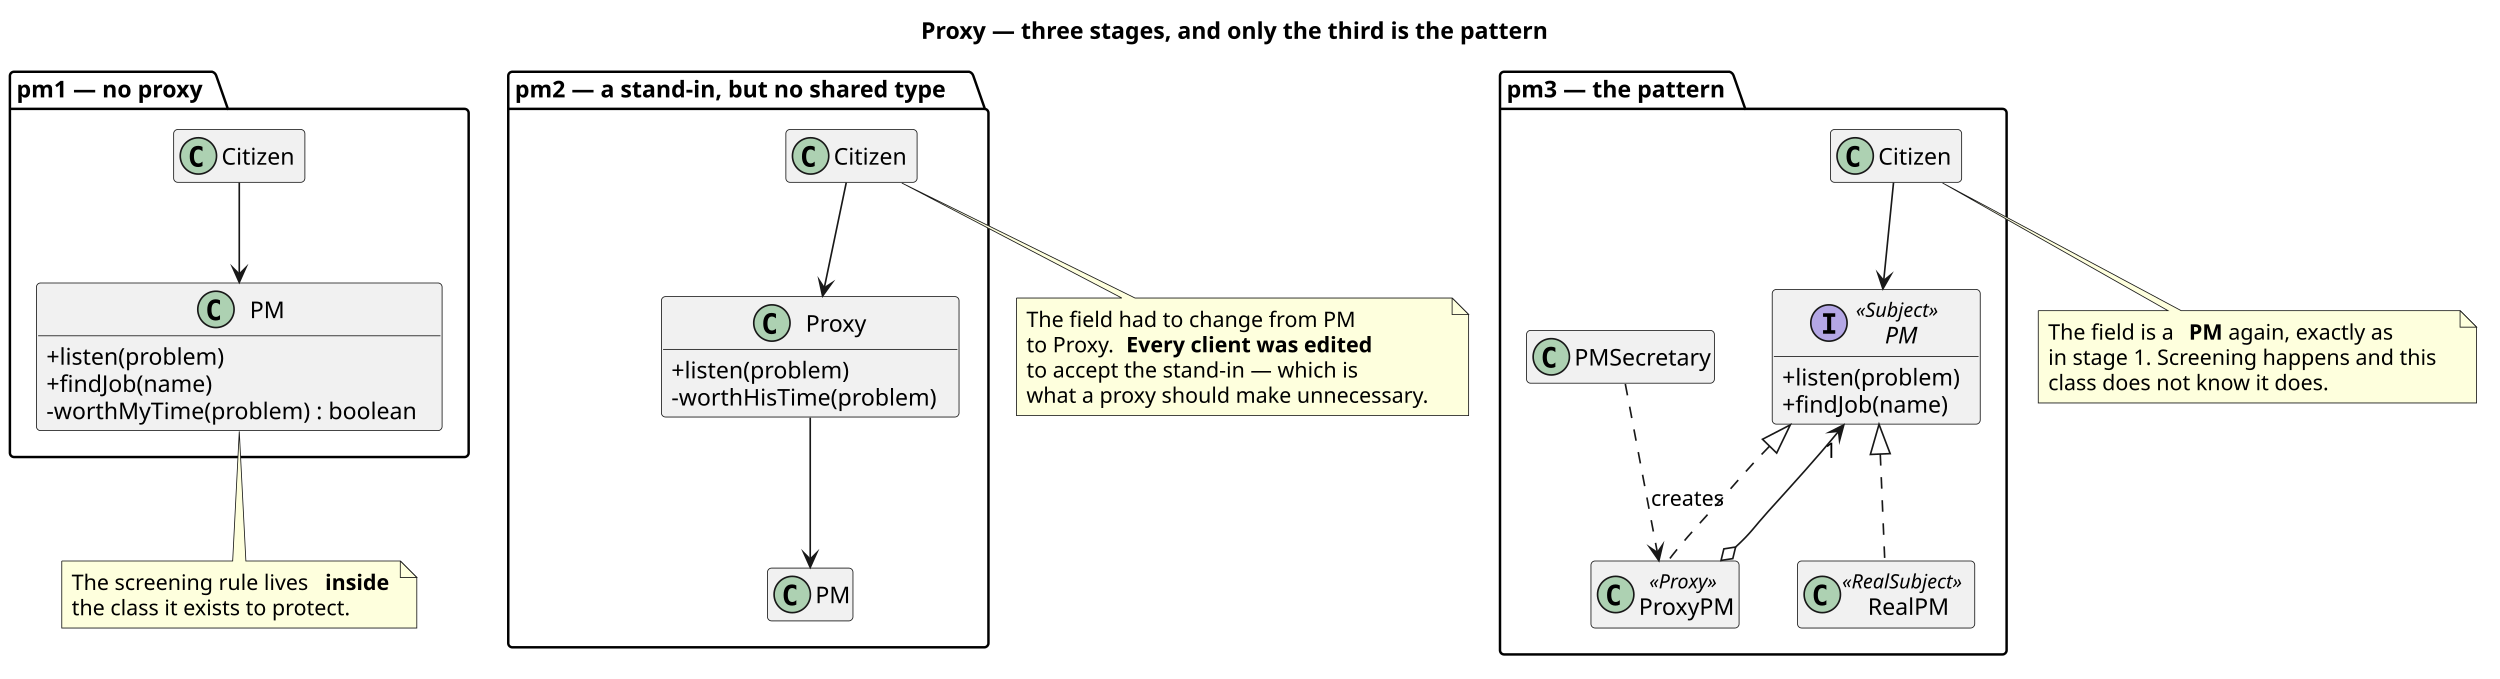
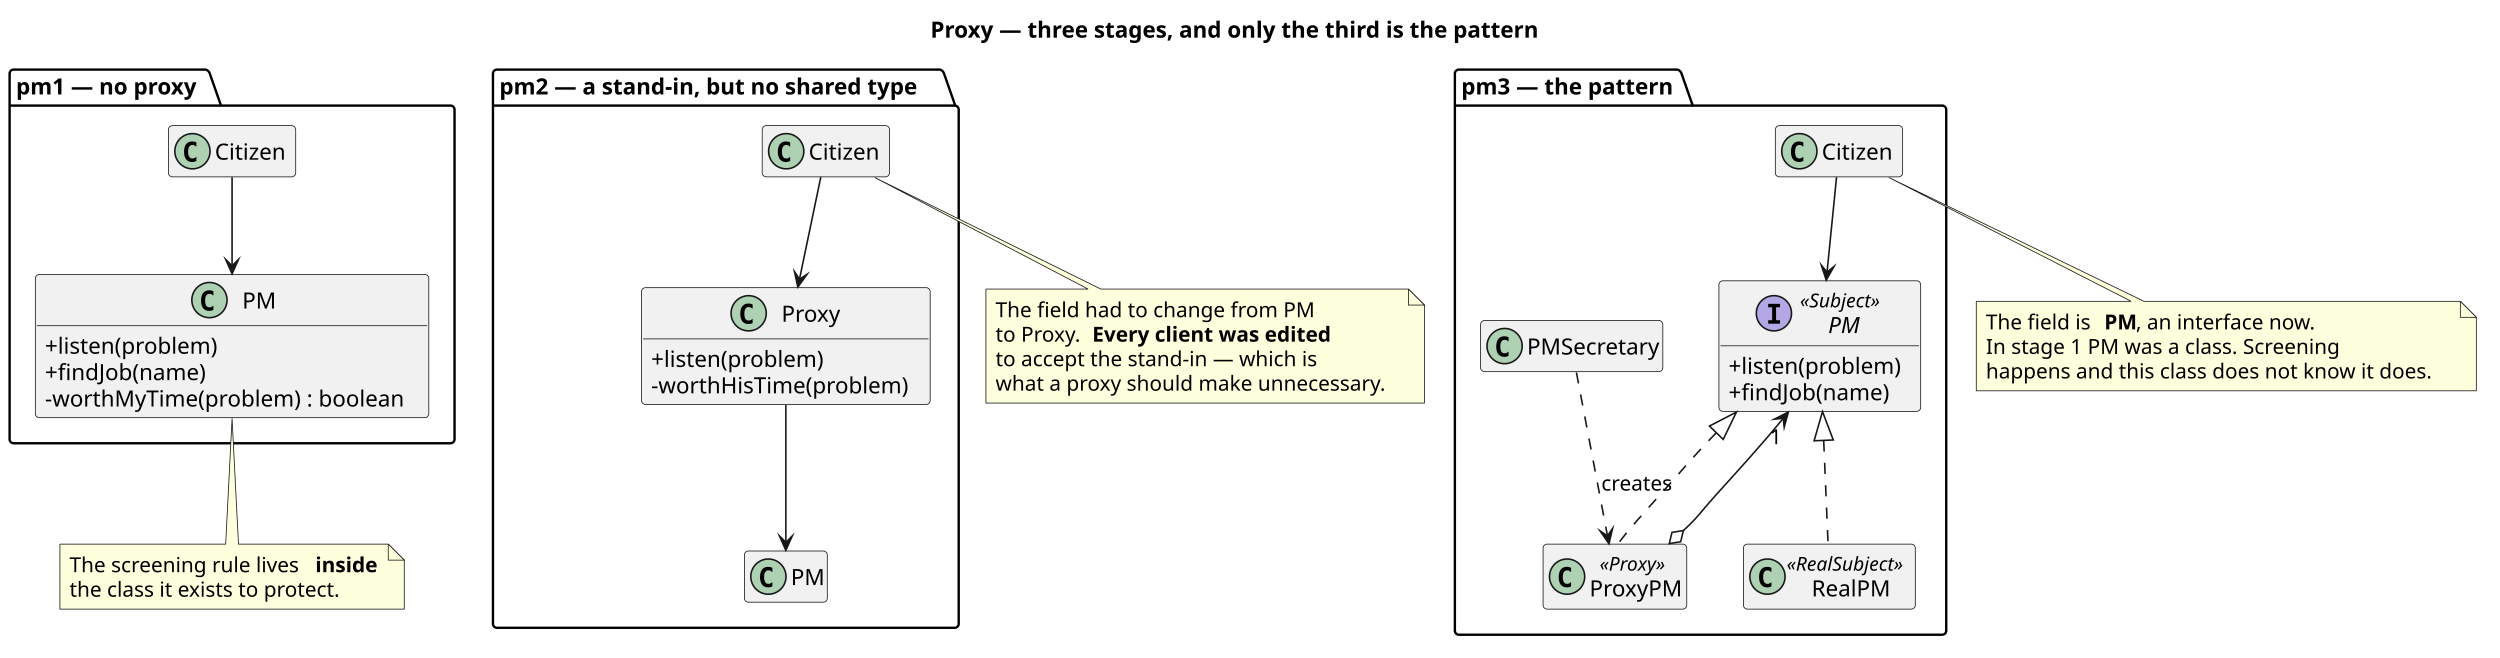
- <svg xmlns="http://www.w3.org/2000/svg" contentStyleType="text/css" data-diagram-type="CLASS" height="411px" preserveAspectRatio="none" style="width:1515px;height:411px;background:#FFFFFF;" version="1.1" viewBox="0 0 1515 411" width="1515px" zoomAndPan="magnify">
+ <svg xmlns="http://www.w3.org/2000/svg" contentStyleType="text/css" data-diagram-type="CLASS" height="411px" preserveAspectRatio="none" style="width:1562px;height:411px;background:#FFFFFF;" version="1.1" viewBox="0 0 1562 411" width="1562px" zoomAndPan="magnify">
  <defs />
  <g>
    <g class="title" data-source-line="3">
-       <text fill="#000000" font-family="sans-serif" font-size="14" font-weight="700" lengthAdjust="spacing" textLength="392.581" x="558.111" y="23.535">Proxy — three stages, and only the third is the pattern</text>
+       <text fill="#000000" font-family="sans-serif" font-size="14" font-weight="700" lengthAdjust="spacing" textLength="392.581" x="581.319" y="23.535">Proxy — three stages, and only the third is the pattern</text>
    </g>
    <g class="cluster" data-qualified-name="pm1 . no proxy" data-source-line="6" id="ent0001">
      <path d="M8.5,43.488 L128.582,43.488 A3.75,3.75 0 0 1 131.082,45.988 L138.082,65.977 L281.5,65.977 A2.5,2.5 0 0 1 284,68.477 L284,274.458 A2.5,2.5 0 0 1 281.5,276.958 L8.5,276.958 A2.5,2.5 0 0 1 6,274.458 L6,45.988 A2.5,2.5 0 0 1 8.5,43.488" fill="none" style="stroke:#000000;stroke-width:1.5;" />
      <line style="stroke:#000000;stroke-width:1.5;" x1="6" x2="138.082" y1="65.977" y2="65.977" />
      <text fill="#000000" font-family="sans-serif" font-size="14" font-weight="700" lengthAdjust="spacing" textLength="119.082" x="10" y="59.023">pm1 — no proxy</text>
    </g>
    <g class="cluster" data-qualified-name="pm2 . a stand-in. but no shared type" data-source-line="16" id="ent0005">
      <path d="M310.5,43.488 L587.337,43.488 A3.75,3.75 0 0 1 589.837,45.988 L596.837,65.977 L596.5,65.977 A2.5,2.5 0 0 1 599,68.477 L599,389.768 A2.5,2.5 0 0 1 596.5,392.268 L310.5,392.268 A2.5,2.5 0 0 1 308,389.768 L308,45.988 A2.5,2.5 0 0 1 310.5,43.488" fill="none" style="stroke:#000000;stroke-width:1.5;" />
      <line style="stroke:#000000;stroke-width:1.5;" x1="308" x2="596.837" y1="65.977" y2="65.977" />
      <text fill="#000000" font-family="sans-serif" font-size="14" font-weight="700" lengthAdjust="spacing" textLength="275.837" x="312" y="59.023">pm2 — a stand-in, but no shared type</text>
    </g>
    <g class="cluster" data-qualified-name="pm3 . the pattern" data-source-line="27" id="ent0011">
      <path d="M911.5,43.488 L1048.118,43.488 A3.75,3.75 0 0 1 1050.618,45.988 L1057.618,65.977 L1213.5,65.977 A2.5,2.5 0 0 1 1216,68.477 L1216,394.078 A2.5,2.5 0 0 1 1213.5,396.578 L911.5,396.578 A2.5,2.5 0 0 1 909,394.078 L909,45.988 A2.5,2.5 0 0 1 911.5,43.488" fill="none" style="stroke:#000000;stroke-width:1.5;" />
      <line style="stroke:#000000;stroke-width:1.5;" x1="909" x2="1057.618" y1="65.977" y2="65.977" />
      <text fill="#000000" font-family="sans-serif" font-size="14" font-weight="700" lengthAdjust="spacing" textLength="135.618" x="913" y="59.023">pm3 — the pattern</text>
    </g>
    <g class="entity" data-qualified-name="pm1 . no proxy.PM1" data-source-line="7" id="ent0002">
      <rect fill="#F1F1F1" height="89.465" rx="2.5" ry="2.5" style="stroke:#181818;stroke-width:0.5;" width="245.823" x="22.09" y="171.488" />
      <ellipse cx="130.853" cy="187.488" fill="#ADD1B2" rx="11" ry="11" style="stroke:#181818;stroke-width:1;" />
      <path d="M133.326,193.631 Q132.745,193.93 132.106,194.08 Q131.467,194.229 130.761,194.229 Q128.255,194.229 126.935,192.577 Q125.615,190.925 125.615,187.804 Q125.615,184.675 126.935,183.023 Q128.255,181.371 130.761,181.371 Q131.467,181.371 132.114,181.52 Q132.762,181.67 133.326,181.969 L133.326,184.691 Q132.696,184.11 132.102,183.841 Q131.508,183.571 130.878,183.571 Q129.533,183.571 128.848,184.637 Q128.163,185.704 128.163,187.804 Q128.163,189.896 128.848,190.963 Q129.533,192.029 130.878,192.029 Q131.508,192.029 132.102,191.76 Q132.696,191.49 133.326,190.909 Z " fill="#000000" />
      <text fill="#000000" font-family="sans-serif" font-size="14" lengthAdjust="spacing" textLength="19.797" x="151.353" y="192.779">PM</text>
      <line style="stroke:#181818;stroke-width:0.5;" x1="23.09" x2="266.913" y1="203.488" y2="203.488" />
      <text fill="#000000" font-family="sans-serif" font-size="14" lengthAdjust="spacing" textLength="114.058" x="28.09" y="221.023">+listen(problem)</text>
      <text fill="#000000" font-family="sans-serif" font-size="14" lengthAdjust="spacing" textLength="105.984" x="28.09" y="237.512">+findJob(name)</text>
      <text fill="#000000" font-family="sans-serif" font-size="14" lengthAdjust="spacing" textLength="233.823" x="28.09" y="254">-worthMyTime(problem) : boolean</text>
    </g>
    <g class="entity" data-qualified-name="pm1 . no proxy.Citizen1" data-source-line="12" id="ent0003">
      <rect fill="#F1F1F1" height="32" rx="2.5" ry="2.5" style="stroke:#181818;stroke-width:0.5;" width="79.53" x="105.23" y="78.488" />
      <ellipse cx="120.23" cy="94.488" fill="#ADD1B2" rx="11" ry="11" style="stroke:#181818;stroke-width:1;" />
      <path d="M122.703,100.631 Q122.122,100.93 121.483,101.08 Q120.844,101.229 120.138,101.229 Q117.631,101.229 116.311,99.577 Q114.992,97.925 114.992,94.804 Q114.992,91.675 116.311,90.023 Q117.631,88.371 120.138,88.371 Q120.844,88.371 121.491,88.52 Q122.139,88.67 122.703,88.969 L122.703,91.691 Q122.072,91.11 121.479,90.841 Q120.885,90.571 120.254,90.571 Q118.91,90.571 118.225,91.638 Q117.54,92.704 117.54,94.804 Q117.54,96.896 118.225,97.963 Q118.91,99.029 120.254,99.029 Q120.885,99.029 121.479,98.76 Q122.072,98.49 122.703,97.909 Z " fill="#000000" />
      <text fill="#000000" font-family="sans-serif" font-size="14" lengthAdjust="spacing" textLength="47.53" x="134.23" y="99.779">Citizen</text>
    </g>
    <g class="entity" data-qualified-name="pm2 . a stand-in. but no shared type.PM2" data-source-line="17" id="ent0006">
      <rect fill="#F1F1F1" height="32" rx="2.5" ry="2.5" style="stroke:#181818;stroke-width:0.5;" width="51.797" x="465.1" y="344.268" />
      <ellipse cx="480.1" cy="360.268" fill="#ADD1B2" rx="11" ry="11" style="stroke:#181818;stroke-width:1;" />
      <path d="M482.573,366.411 Q481.992,366.71 481.353,366.86 Q480.714,367.009 480.008,367.009 Q477.501,367.009 476.182,365.357 Q474.862,363.705 474.862,360.584 Q474.862,357.455 476.182,355.803 Q477.501,354.151 480.008,354.151 Q480.714,354.151 481.361,354.3 Q482.009,354.45 482.573,354.749 L482.573,357.471 Q481.942,356.89 481.349,356.621 Q480.755,356.351 480.124,356.351 Q478.78,356.351 478.095,357.418 Q477.41,358.484 477.41,360.584 Q477.41,362.676 478.095,363.743 Q478.78,364.809 480.124,364.809 Q480.755,364.809 481.349,364.539 Q481.942,364.27 482.573,363.689 Z " fill="#000000" />
      <text fill="#000000" font-family="sans-serif" font-size="14" lengthAdjust="spacing" textLength="19.797" x="494.1" y="365.559">PM</text>
    </g>
    <g class="entity" data-qualified-name="pm2 . a stand-in. but no shared type.Proxy2" data-source-line="18" id="ent0007">
      <rect fill="#F1F1F1" height="72.977" rx="2.5" ry="2.5" style="stroke:#181818;stroke-width:0.5;" width="180.356" x="400.82" y="179.738" />
      <ellipse cx="467.764" cy="195.738" fill="#ADD1B2" rx="11" ry="11" style="stroke:#181818;stroke-width:1;" />
      <path d="M470.238,201.881 Q469.656,202.18 469.017,202.33 Q468.378,202.479 467.673,202.479 Q465.166,202.479 463.846,200.827 Q462.526,199.175 462.526,196.054 Q462.526,192.925 463.846,191.273 Q465.166,189.621 467.673,189.621 Q468.378,189.621 469.026,189.77 Q469.673,189.92 470.238,190.219 L470.238,192.941 Q469.607,192.36 469.013,192.091 Q468.42,191.821 467.789,191.821 Q466.444,191.821 465.759,192.887 Q465.074,193.954 465.074,196.054 Q465.074,198.146 465.759,199.213 Q466.444,200.279 467.789,200.279 Q468.42,200.279 469.013,200.01 Q469.607,199.74 470.238,199.159 Z " fill="#000000" />
      <text fill="#000000" font-family="sans-serif" font-size="14" lengthAdjust="spacing" textLength="37.967" x="488.264" y="201.029">Proxy</text>
      <line style="stroke:#181818;stroke-width:0.5;" x1="401.82" x2="580.176" y1="211.738" y2="211.738" />
      <text fill="#000000" font-family="sans-serif" font-size="14" lengthAdjust="spacing" textLength="114.058" x="406.82" y="229.273">+listen(problem)</text>
      <text fill="#000000" font-family="sans-serif" font-size="14" lengthAdjust="spacing" textLength="168.356" x="406.82" y="245.762">-worthHisTime(problem)</text>
    </g>
    <g class="entity" data-qualified-name="pm2 . a stand-in. but no shared type.Citizen2" data-source-line="22" id="ent0008">
      <rect fill="#F1F1F1" height="32" rx="2.5" ry="2.5" style="stroke:#181818;stroke-width:0.5;" width="79.53" x="476.23" y="78.488" />
      <ellipse cx="491.23" cy="94.488" fill="#ADD1B2" rx="11" ry="11" style="stroke:#181818;stroke-width:1;" />
      <path d="M493.703,100.631 Q493.122,100.93 492.483,101.08 Q491.844,101.229 491.138,101.229 Q488.631,101.229 487.312,99.577 Q485.992,97.925 485.992,94.804 Q485.992,91.675 487.312,90.023 Q488.631,88.371 491.138,88.371 Q491.844,88.371 492.491,88.52 Q493.139,88.67 493.703,88.969 L493.703,91.691 Q493.072,91.11 492.479,90.841 Q491.885,90.571 491.254,90.571 Q489.91,90.571 489.225,91.638 Q488.54,92.704 488.54,94.804 Q488.54,96.896 489.225,97.963 Q489.91,99.029 491.254,99.029 Q491.885,99.029 492.479,98.76 Q493.072,98.49 493.703,97.909 Z " fill="#000000" />
      <text fill="#000000" font-family="sans-serif" font-size="14" lengthAdjust="spacing" textLength="47.53" x="505.23" y="99.779">Citizen</text>
    </g>
    <g class="entity" data-qualified-name="pm3 . the pattern.PM3" data-source-line="28" id="ent0012">
      <rect fill="#F1F1F1" height="81.598" rx="2.5" ry="2.5" style="stroke:#181818;stroke-width:0.5;" width="126.058" x="1073.97" y="175.428" />
      <ellipse cx="1108.342" cy="195.739" fill="#B4A7E5" rx="11" ry="11" style="stroke:#181818;stroke-width:1;" />
      <path d="M1104.77,192.004 L1104.77,189.846 L1112.149,189.846 L1112.149,192.004 L1109.684,192.004 L1109.684,200.081 L1112.149,200.081 L1112.149,202.239 L1104.77,202.239 L1104.77,200.081 L1107.236,200.081 L1107.236,192.004 Z " fill="#000000" />
      <text fill="#000000" font-family="sans-serif" font-size="12" font-style="italic" lengthAdjust="spacing" textLength="55.008" x="1124.647" y="192.03">«Subject»</text>
      <text fill="#000000" font-family="sans-serif" font-size="14" font-style="italic" lengthAdjust="spacing" textLength="19.797" x="1142.253" y="208.096">PM</text>
      <line style="stroke:#181818;stroke-width:0.5;" x1="1074.97" x2="1199.028" y1="216.049" y2="216.049" />
      <text fill="#000000" font-family="sans-serif" font-size="14" lengthAdjust="spacing" textLength="114.058" x="1079.97" y="233.584">+listen(problem)</text>
      <text fill="#000000" font-family="sans-serif" font-size="14" lengthAdjust="spacing" textLength="105.984" x="1079.97" y="250.073">+findJob(name)</text>
    </g>
    <g class="entity" data-qualified-name="pm3 . the pattern.RealPM" data-source-line="32" id="ent0013">
      <rect fill="#F1F1F1" height="40.621" rx="2.5" ry="2.5" style="stroke:#181818;stroke-width:0.5;" width="107.377" x="1089.31" y="339.958" />
      <ellipse cx="1104.31" cy="360.269" fill="#ADD1B2" rx="11" ry="11" style="stroke:#181818;stroke-width:1;" />
      <path d="M1106.783,366.412 Q1106.202,366.711 1105.563,366.86 Q1104.924,367.01 1104.218,367.01 Q1101.711,367.01 1100.391,365.358 Q1099.072,363.706 1099.072,360.585 Q1099.072,357.455 1100.391,355.803 Q1101.711,354.152 1104.218,354.152 Q1104.924,354.152 1105.571,354.301 Q1106.219,354.45 1106.783,354.749 L1106.783,357.472 Q1106.152,356.891 1105.559,356.621 Q1104.965,356.351 1104.334,356.351 Q1102.99,356.351 1102.305,357.418 Q1101.62,358.485 1101.62,360.585 Q1101.62,362.676 1102.305,363.743 Q1102.99,364.81 1104.334,364.81 Q1104.965,364.81 1105.559,364.54 Q1106.152,364.27 1106.783,363.689 Z " fill="#000000" />
      <text fill="#000000" font-family="sans-serif" font-size="12" font-style="italic" lengthAdjust="spacing" textLength="79.377" x="1116.31" y="356.56">«RealSubject»</text>
      <text fill="#000000" font-family="sans-serif" font-size="14" lengthAdjust="spacing" textLength="48.227" x="1131.885" y="372.626">RealPM</text>
    </g>
    <g class="entity" data-qualified-name="pm3 . the pattern.ProxyPM" data-source-line="33" id="ent0014">
      <rect fill="#F1F1F1" height="40.621" rx="2.5" ry="2.5" style="stroke:#181818;stroke-width:0.5;" width="89.764" x="964.12" y="339.958" />
      <ellipse cx="979.12" cy="360.269" fill="#ADD1B2" rx="11" ry="11" style="stroke:#181818;stroke-width:1;" />
      <path d="M981.593,366.412 Q981.012,366.711 980.373,366.86 Q979.734,367.01 979.028,367.01 Q976.521,367.01 975.202,365.358 Q973.882,363.706 973.882,360.585 Q973.882,357.455 975.202,355.803 Q976.521,354.152 979.028,354.152 Q979.734,354.152 980.381,354.301 Q981.029,354.45 981.593,354.749 L981.593,357.472 Q980.962,356.891 980.369,356.621 Q979.775,356.351 979.144,356.351 Q977.8,356.351 977.115,357.418 Q976.43,358.485 976.43,360.585 Q976.43,362.676 977.115,363.743 Q977.8,364.81 979.144,364.81 Q979.775,364.81 980.369,364.54 Q980.962,364.27 981.593,363.689 Z " fill="#000000" />
      <text fill="#000000" font-family="sans-serif" font-size="12" font-style="italic" lengthAdjust="spacing" textLength="45.117" x="999.443" y="356.56">«Proxy»</text>
      <text fill="#000000" font-family="sans-serif" font-size="14" lengthAdjust="spacing" textLength="57.764" x="993.12" y="372.626">ProxyPM</text>
    </g>
    <g class="entity" data-qualified-name="pm3 . the pattern.PMSecretary" data-source-line="34" id="ent0015">
      <rect fill="#F1F1F1" height="32" rx="2.5" ry="2.5" style="stroke:#181818;stroke-width:0.5;" width="113.847" x="925.08" y="200.228" />
      <ellipse cx="940.08" cy="216.228" fill="#ADD1B2" rx="11" ry="11" style="stroke:#181818;stroke-width:1;" />
      <path d="M942.553,222.371 Q941.972,222.67 941.333,222.82 Q940.694,222.969 939.988,222.969 Q937.481,222.969 936.162,221.317 Q934.842,219.665 934.842,216.544 Q934.842,213.415 936.162,211.763 Q937.481,210.111 939.988,210.111 Q940.694,210.111 941.341,210.261 Q941.989,210.41 942.553,210.709 L942.553,213.431 Q941.922,212.85 941.329,212.581 Q940.735,212.311 940.104,212.311 Q938.76,212.311 938.075,213.377 Q937.39,214.444 937.39,216.544 Q937.39,218.636 938.075,219.703 Q938.76,220.769 940.104,220.769 Q940.735,220.769 941.329,220.5 Q941.922,220.23 942.553,219.649 Z " fill="#000000" />
      <text fill="#000000" font-family="sans-serif" font-size="14" lengthAdjust="spacing" textLength="81.847" x="954.08" y="221.519">PMSecretary</text>
    </g>
    <g class="entity" data-qualified-name="pm3 . the pattern.Citizen3" data-source-line="35" id="ent0016">
      <rect fill="#F1F1F1" height="32" rx="2.5" ry="2.5" style="stroke:#181818;stroke-width:0.5;" width="79.53" x="1109.23" y="78.488" />
      <ellipse cx="1124.23" cy="94.488" fill="#ADD1B2" rx="11" ry="11" style="stroke:#181818;stroke-width:1;" />
      <path d="M1126.703,100.631 Q1126.122,100.93 1125.483,101.08 Q1124.844,101.229 1124.138,101.229 Q1121.631,101.229 1120.312,99.577 Q1118.992,97.925 1118.992,94.804 Q1118.992,91.675 1120.312,90.023 Q1121.631,88.371 1124.138,88.371 Q1124.844,88.371 1125.491,88.52 Q1126.139,88.67 1126.703,88.969 L1126.703,91.691 Q1126.072,91.11 1125.479,90.841 Q1124.885,90.571 1124.254,90.571 Q1122.91,90.571 1122.225,91.638 Q1121.54,92.704 1121.54,94.804 Q1121.54,96.896 1122.225,97.963 Q1122.91,99.029 1124.254,99.029 Q1124.885,99.029 1125.479,98.76 Q1126.072,98.49 1126.703,97.909 Z " fill="#000000" />
      <text fill="#000000" font-family="sans-serif" font-size="14" lengthAdjust="spacing" textLength="47.53" x="1138.23" y="99.779">Citizen</text>
    </g>
    <g class="entity" data-qualified-name="GMN22" data-source-line="45" id="ent0023">
      <path d="M37.43,339.958 L37.43,380.579 A0,0 0 0 0 37.43,380.579 L252.579,380.579 A0,0 0 0 0 252.579,380.579 L252.579,349.958 L242.579,339.958 L149,339.958 L145,261.388 L141,339.958 L37.43,339.958 A0,0 0 0 0 37.43,339.958" fill="#FEFFDD" style="stroke:#181818;stroke-width:0.5;" />
      <path d="M242.579,339.958 L242.579,349.958 L252.579,349.958 L242.579,339.958" fill="#FEFFDD" style="stroke:#181818;stroke-width:0.5;" />
      <text fill="#000000" font-family="sans-serif" font-size="13" lengthAdjust="spacing" textLength="149.462" x="43.43" y="357.527">The screening rule lives</text>
      <text fill="#000000" font-family="sans-serif" font-size="13" font-weight="700" lengthAdjust="spacing" textLength="40.574" x="197.005" y="357.527">inside</text>
      <text fill="#000000" font-family="sans-serif" font-size="13" lengthAdjust="spacing" textLength="179.372" x="43.43" y="372.837">the class it exists to protect.</text>
    </g>
    <g class="entity" data-qualified-name="GMN25" data-source-line="50" id="ent0026">
      <path d="M616.01,180.608 L616.01,251.851 A0,0 0 0 0 616.01,251.851 L889.983,251.851 A0,0 0 0 0 889.983,251.851 L889.983,190.608 L879.983,180.608 L687.82,180.608 L546.5,110.898 L679.82,180.608 L616.01,180.608 A0,0 0 0 0 616.01,180.608" fill="#FEFFDD" style="stroke:#181818;stroke-width:0.5;" />
      <path d="M879.983,180.608 L879.983,190.608 L889.983,190.608 L879.983,180.608" fill="#FEFFDD" style="stroke:#181818;stroke-width:0.5;" />
      <text fill="#000000" font-family="sans-serif" font-size="13" lengthAdjust="spacing" textLength="206.134" x="622.01" y="198.177">The field had to change from PM</text>
      <text fill="#000000" font-family="sans-serif" font-size="13" lengthAdjust="spacing" textLength="56.329" x="622.01" y="213.487">to Proxy.</text>
      <text fill="#000000" font-family="sans-serif" font-size="13" font-weight="700" lengthAdjust="spacing" textLength="154.445" x="682.452" y="213.487">Every client was edited</text>
      <text fill="#000000" font-family="sans-serif" font-size="13" lengthAdjust="spacing" textLength="212.704" x="622.01" y="228.798">to accept the stand-in — which is</text>
      <text fill="#000000" font-family="sans-serif" font-size="13" lengthAdjust="spacing" textLength="252.973" x="622.01" y="244.108">what a proxy should make unnecessary.</text>
    </g>
    <g class="entity" data-qualified-name="GMN28" data-source-line="57" id="ent0029">
-       <path d="M1235.19,188.258 L1235.19,244.19 A0,0 0 0 0 1235.19,244.19 L1500.803,244.19 A0,0 0 0 0 1500.803,244.19 L1500.803,198.258 L1490.803,188.258 L1321.78,188.258 L1177.18,110.898 L1313.78,188.258 L1235.19,188.258 A0,0 0 0 0 1235.19,188.258" fill="#FEFFDD" style="stroke:#181818;stroke-width:0.5;" />
-       <path d="M1490.803,188.258 L1490.803,198.258 L1500.803,198.258 L1490.803,188.258" fill="#FEFFDD" style="stroke:#181818;stroke-width:0.5;" />
-       <text fill="#000000" font-family="sans-serif" font-size="13" lengthAdjust="spacing" textLength="81.155" x="1241.19" y="205.827">The field is a</text>
-       <text fill="#000000" font-family="sans-serif" font-size="13" font-weight="700" lengthAdjust="spacing" textLength="19.773" x="1326.458" y="205.827">PM</text>
-       <text fill="#000000" font-family="sans-serif" font-size="13" lengthAdjust="spacing" textLength="104.901" x="1350.344" y="205.827">again, exactly as</text>
-       <text fill="#000000" font-family="sans-serif" font-size="13" lengthAdjust="spacing" textLength="244.613" x="1241.19" y="221.137">in stage 1. Screening happens and this</text>
-       <text fill="#000000" font-family="sans-serif" font-size="13" lengthAdjust="spacing" textLength="178.807" x="1241.19" y="236.448">class does not know it does.</text>
+       <path d="M1234.78,188.258 L1234.78,244.19 A0,0 0 0 0 1234.78,244.19 L1547.22,244.19 A0,0 0 0 0 1547.22,244.19 L1547.22,198.258 L1537.22,188.258 L1339.51,188.258 L1180.14,110.898 L1331.51,188.258 L1234.78,188.258 A0,0 0 0 0 1234.78,188.258" fill="#FEFFDD" style="stroke:#181818;stroke-width:0.5;" />
+       <path d="M1537.22,188.258 L1537.22,198.258 L1547.22,198.258 L1537.22,188.258" fill="#FEFFDD" style="stroke:#181818;stroke-width:0.5;" />
+       <text fill="#000000" font-family="sans-serif" font-size="13" lengthAdjust="spacing" textLength="69.862" x="1240.78" y="205.827">The field is</text>
+       <text fill="#000000" font-family="sans-serif" font-size="13" font-weight="700" lengthAdjust="spacing" textLength="19.773" x="1314.756" y="205.827">PM</text>
+       <text fill="#000000" font-family="sans-serif" font-size="13" lengthAdjust="spacing" textLength="116.994" x="1334.528" y="205.827">, an interface now.</text>
+       <text fill="#000000" font-family="sans-serif" font-size="13" lengthAdjust="spacing" textLength="228.655" x="1240.78" y="221.137">In stage 1 PM was a class. Screening</text>
+       <text fill="#000000" font-family="sans-serif" font-size="13" lengthAdjust="spacing" textLength="291.44" x="1240.78" y="236.448">happens and this class does not know it does.</text>
    </g>
    <g class="link" data-entity-1="ent0003" data-entity-2="ent0002" data-link-type="dependency" data-source-line="13" id="lnk4">
      <path codeLine="13" d="M145,110.658 C145,125.818 145,144.878 145,166.098" fill="none" id="Citizen1-to-PM1" style="stroke:#181818;stroke-width:1;" />
      <polygon fill="#181818" points="145,171.098,149,162.098,145,166.098,141,162.098,145,171.098" style="stroke:#181818;stroke-width:1;stroke-linejoin:miter;stroke-miterlimit:10;" />
    </g>
    <g class="link" data-entity-1="ent0008" data-entity-2="ent0007" data-link-type="dependency" data-source-line="23" id="lnk9">
      <path codeLine="23" d="M512.83,110.658 C509.25,127.838 504.302,151.534 499.512,174.474" fill="none" id="Citizen2-to-Proxy2" style="stroke:#181818;stroke-width:1;" />
      <polygon fill="#181818" points="498.49,179.368,504.245,171.376,499.512,174.474,496.414,169.741,498.49,179.368" style="stroke:#181818;stroke-width:1;stroke-linejoin:miter;stroke-miterlimit:10;" />
    </g>
    <g class="link" data-entity-1="ent0007" data-entity-2="ent0006" data-link-type="dependency" data-source-line="24" id="lnk10">
      <path codeLine="24" d="M491,253.068 C491,282.328 491,317.238 491,338.848" fill="none" id="Proxy2-to-PM2" style="stroke:#181818;stroke-width:1;" />
      <polygon fill="#181818" points="491,343.848,495,334.848,491,338.848,487,334.848,491,343.848" style="stroke:#181818;stroke-width:1;stroke-linejoin:miter;stroke-miterlimit:10;" />
    </g>
    <g class="link" data-entity-1="ent0012" data-entity-2="ent0013" data-link-type="extension" data-source-line="37" id="lnk17">
      <path codeLine="37" d="M1139.445,275.152 C1140.575,302.072 1141.27,318.418 1142.17,339.618" fill="none" id="PM3-backto-RealPM" style="stroke:#181818;stroke-width:1;stroke-dasharray:7,7;" />
      <polygon fill="none" points="1138.69,257.168,1133.45,275.404,1145.44,274.901,1138.69,257.168" style="stroke:#181818;stroke-width:1;stroke-linejoin:miter;stroke-miterlimit:10;" />
    </g>
    <g class="link" data-entity-1="ent0012" data-entity-2="ent0014" data-link-type="extension" data-source-line="38" id="lnk18">
      <path codeLine="38" d="M1072.361,270.373 C1056.491,286.693 1052,292.808 1036.5,309.958 C1027.64,319.758 1017.75,330.608 1011.04,339.628" fill="none" id="PM3-backto-ProxyPM" style="stroke:#181818;stroke-width:1;stroke-dasharray:7,7;" />
      <polygon fill="none" points="1084.91,257.468,1068.06,266.19,1076.663,274.556,1084.91,257.468" style="stroke:#181818;stroke-width:1;stroke-linejoin:miter;stroke-miterlimit:10;" />
    </g>
    <g class="link" data-entity-1="ent0014" data-entity-2="ent0012" data-link-type="aggregation" data-source-line="39" id="lnk19">
      <path codeLine="39" d="M1051.779,331.502 C1061.579,322.482 1062.64,319.758 1071.5,309.958 C1087,292.808 1100.88,277.663 1114.19,261.343" fill="none" id="ProxyPM-PM3" style="stroke:#181818;stroke-width:1;" />
      <polygon fill="none" points="1042.95,339.628,1050.074,338.508,1051.779,331.502,1044.656,332.622,1042.95,339.628" style="stroke:#181818;stroke-width:1;stroke-linejoin:miter;stroke-miterlimit:10;" />
      <polygon fill="#181818" points="1117.35,257.468,1108.562,261.915,1114.19,261.343,1114.762,266.971,1117.35,257.468" style="stroke:#181818;stroke-width:1;stroke-linejoin:miter;stroke-miterlimit:10;" />
      <text fill="#000000" font-family="sans-serif" font-size="13" lengthAdjust="spacing" textLength="8.22" x="1105.746" y="277.524">1</text>
    </g>
    <g class="link" data-entity-1="ent0015" data-entity-2="ent0014" data-link-type="dependency" data-source-line="40" id="lnk20">
      <path codeLine="40" d="M984.94,232.698 C989.89,258.728 998.937,306.306 1004.357,334.836" fill="none" id="PMSecretary-to-ProxyPM" style="stroke:#181818;stroke-width:1;stroke-dasharray:7,7;" />
      <polygon fill="#181818" points="1005.29,339.748,1007.54,330.16,1004.357,334.836,999.681,331.653,1005.29,339.748" style="stroke:#181818;stroke-width:1;stroke-linejoin:miter;stroke-miterlimit:10;" />
      <text fill="#000000" font-family="sans-serif" font-size="13" lengthAdjust="spacing" textLength="45.132" x="1000.5" y="306.527">creates</text>
    </g>
    <g class="link" data-entity-1="ent0016" data-entity-2="ent0012" data-link-type="dependency" data-source-line="41" id="lnk21">
      <path codeLine="41" d="M1147.48,110.658 C1145.87,126.768 1143.749,147.933 1141.53,170.043" fill="none" id="Citizen3-to-PM3" style="stroke:#181818;stroke-width:1;" />
      <polygon fill="#181818" points="1141.03,175.018,1145.909,166.463,1141.53,170.043,1137.949,165.664,1141.03,175.018" style="stroke:#181818;stroke-width:1;stroke-linejoin:miter;stroke-miterlimit:10;" />
    </g>
  </g>
</svg>
